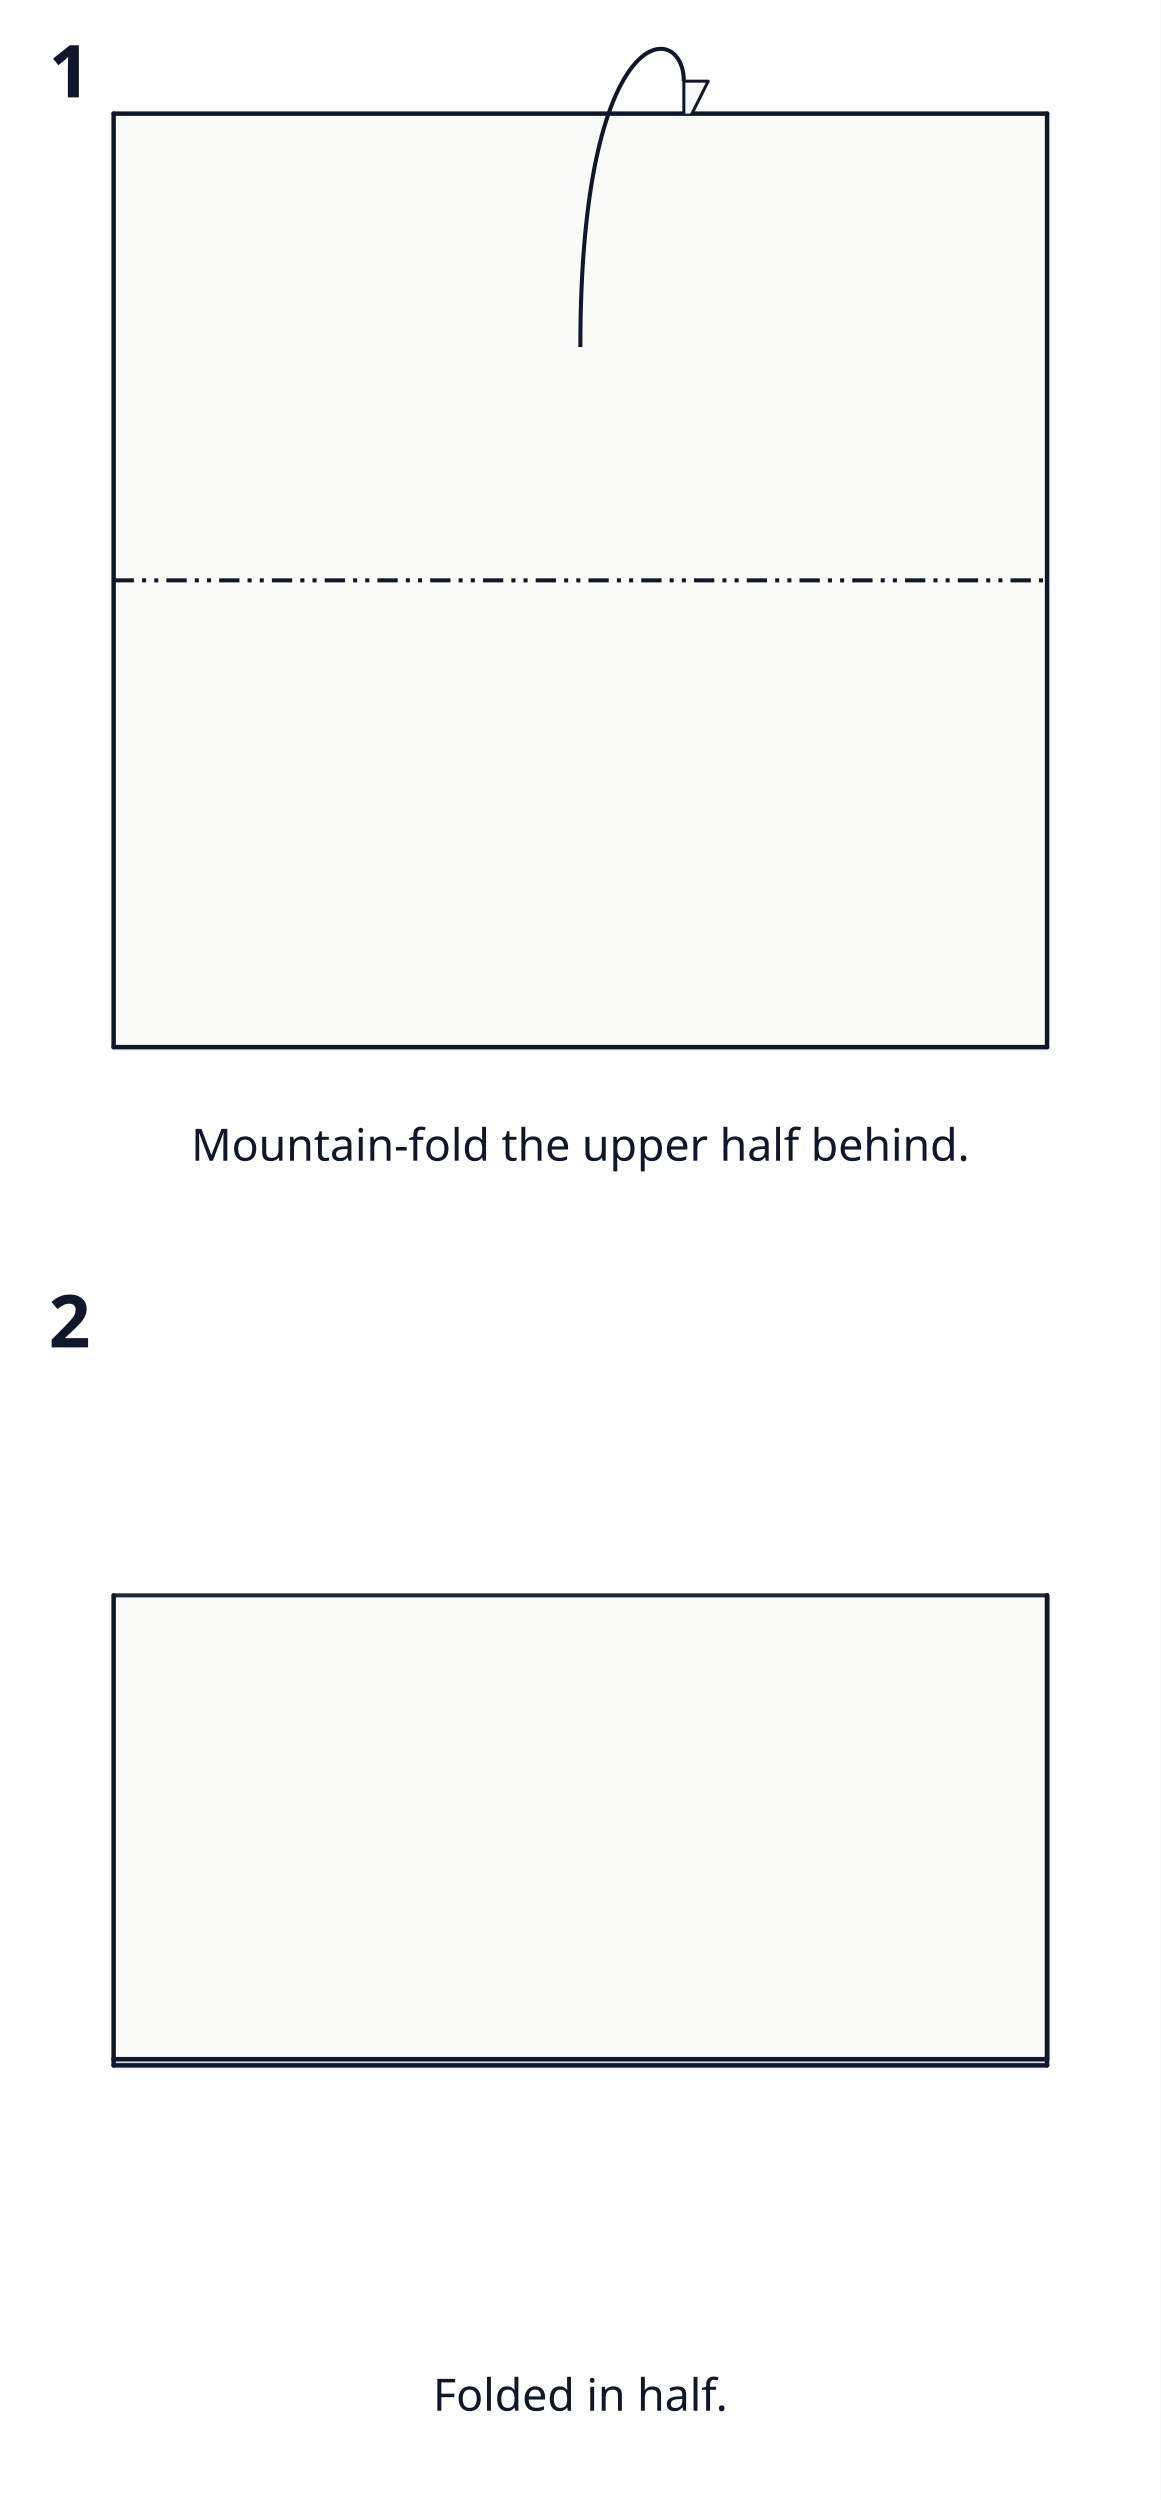
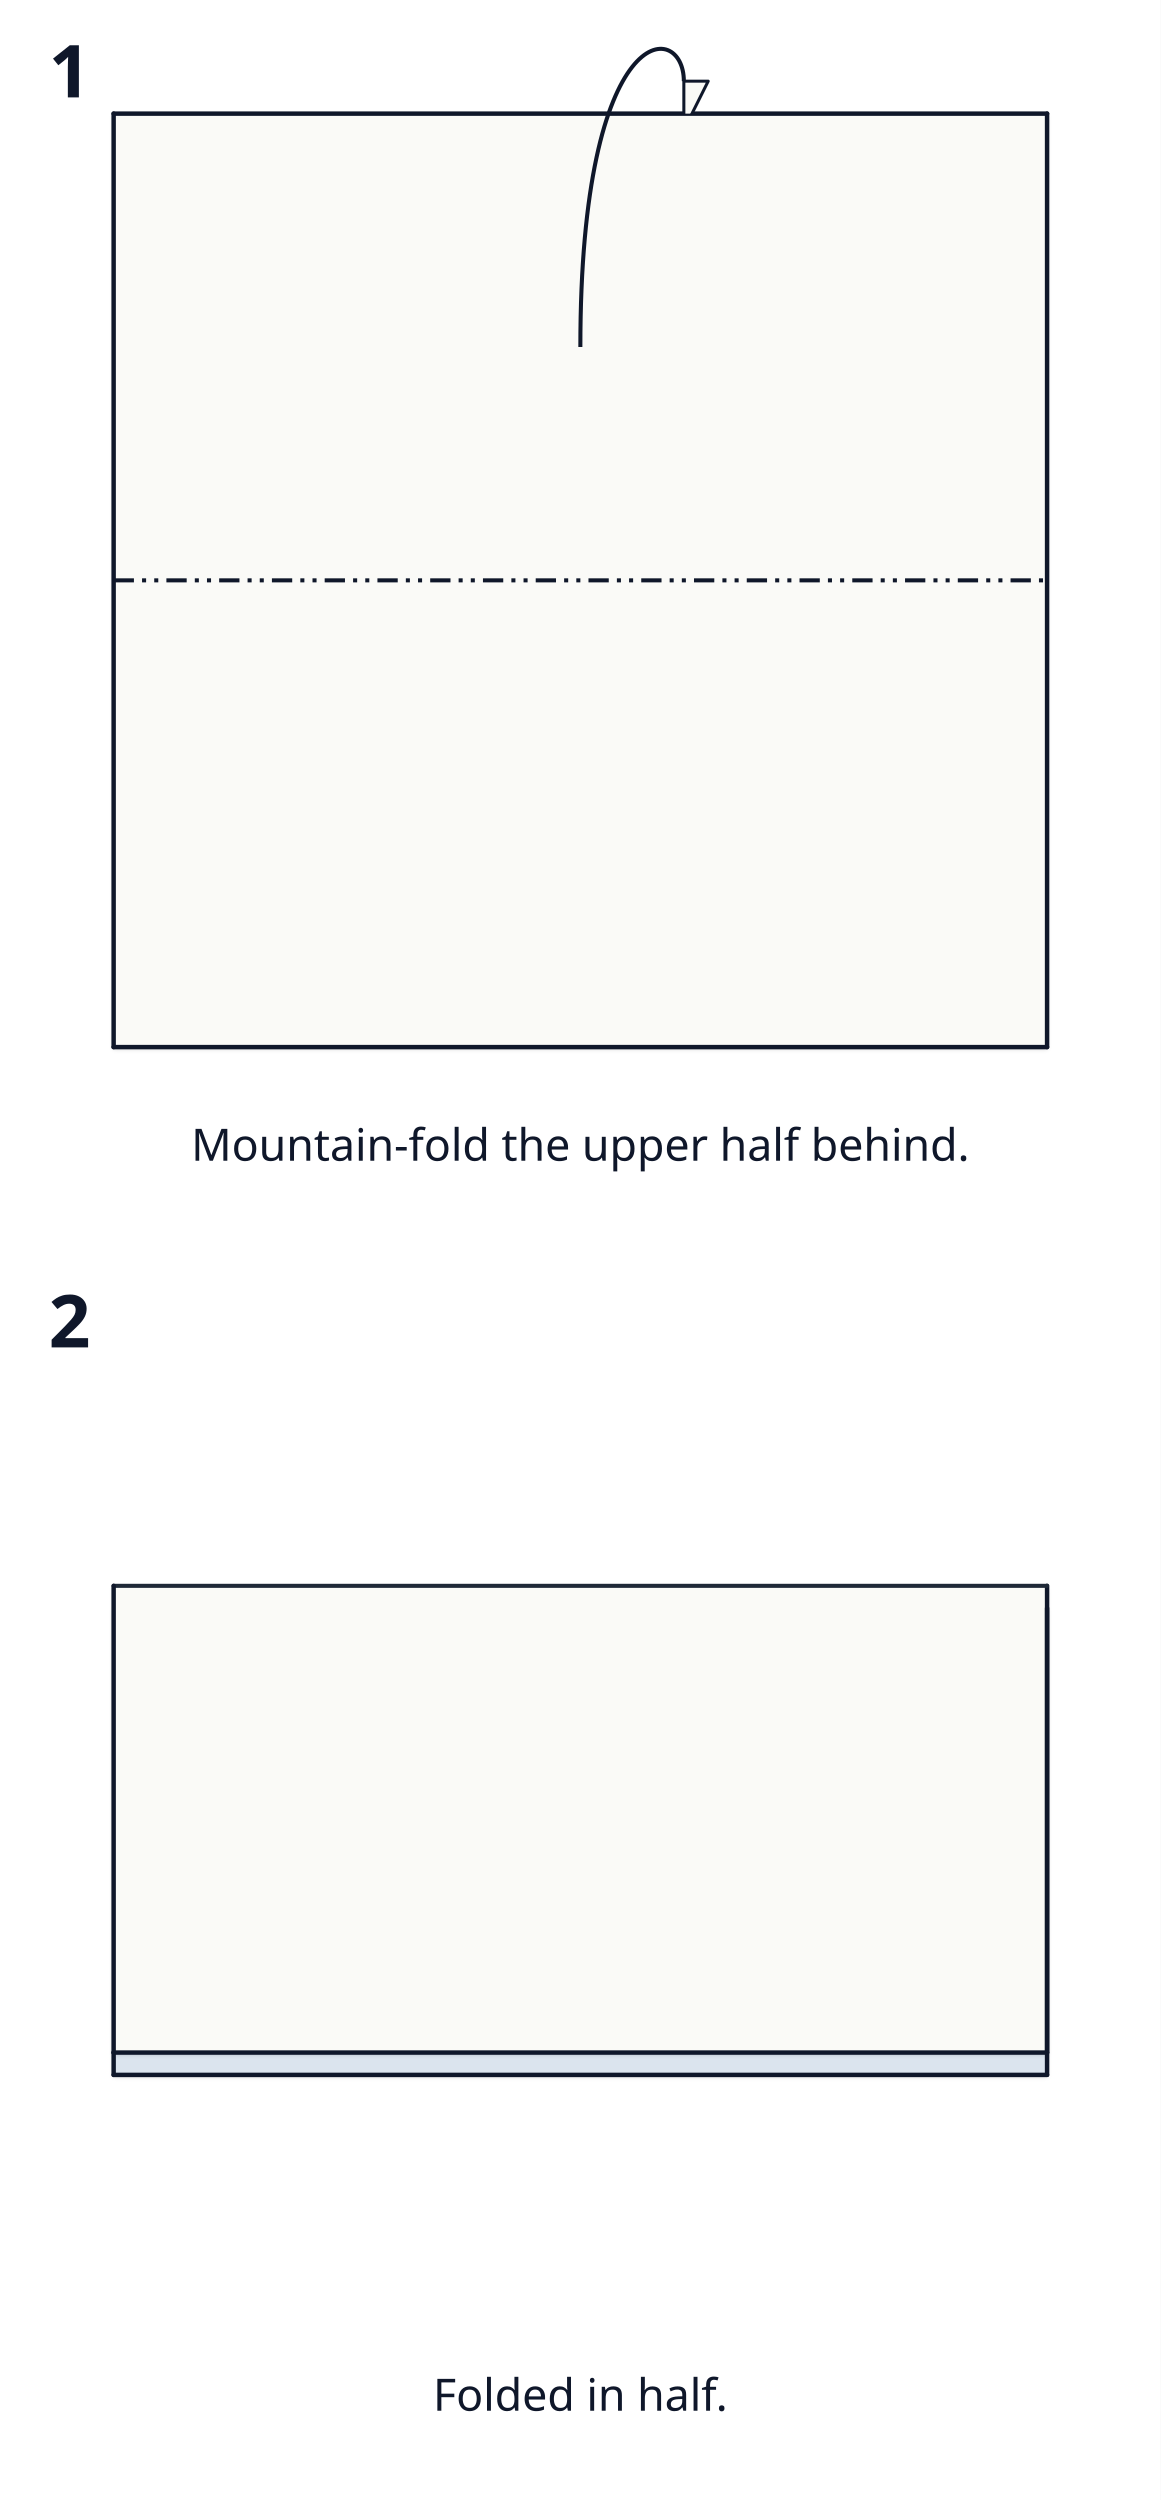
<svg xmlns="http://www.w3.org/2000/svg" width="572" height="1232" viewBox="0 0 572 1232" font-family="ui-sans-serif, system-ui, sans-serif">
  <rect width="572" height="1232" fill="white" />
  <g data-panel="1" transform="translate(0,0)">
    <g transform="translate(0,0)">
      <svg width="572" height="572" viewBox="0 0 572 572" font-family="ui-sans-serif, system-ui, sans-serif" x="0" y="0">
        <defs>
          <filter id="layerShadow" x="-20%" y="-20%" width="140%" height="140%">
            <feDropShadow dx="0" dy="1" stdDeviation="1.1" flood-color="#0f172a" flood-opacity="0.18" />
          </filter>
        </defs>
        <g data-layer="paper">
          <polygon points="56,516 516,516 516,56 56,56" fill="#fafaf7" stroke="none" filter="url(#layerShadow)" data-kind="face" data-face-index="0" />
        </g>
        <g data-layer="creases">
          <line class="crease-B" data-kind="crease" x1="56" y1="516" x2="516" y2="516" stroke="#0f172a" stroke-width="2.2" stroke-linecap="round" />
          <line class="crease-B" data-kind="crease" x1="516" y1="516" x2="516" y2="56" stroke="#0f172a" stroke-width="2.2" stroke-linecap="round" />
          <line class="crease-B" data-kind="crease" x1="516" y1="56" x2="56" y2="56" stroke="#0f172a" stroke-width="2.2" stroke-linecap="round" />
          <line class="crease-B" data-kind="crease" x1="56" y1="56" x2="56" y2="516" stroke="#0f172a" stroke-width="2.2" stroke-linecap="round" />
        </g>
        <g data-layer="annotations">
          <line data-kind="mountain-line" data-statement="0" x1="56" y1="286" x2="516" y2="286" stroke="#0f172a" stroke-width="2" stroke-dasharray="10 4 2 4 2 4" stroke-linecap="butt" />
          <g data-kind="mountain-arrow">
            <mask id="yr-behind-0" maskUnits="userSpaceOnUse" x="-10000" y="-10000" width="20000" height="20000">
              <rect x="-10000" y="-10000" width="20000" height="20000" fill="white" />
              <polygon points="56,516 516,516 516,56 56,56" fill="black" />
            </mask>
            <path d="M286,171 C286,8.4 337,9.4 337,40" fill="none" stroke="#0f172a" stroke-width="2" />
            <g mask="url(#yr-behind-0)">
              <polygon points="337,40 337,64 349,40" fill="#fafaf7" stroke="#0f172a" stroke-width="1.5" stroke-linejoin="round" />
            </g>
          </g>
        </g>
      </svg>
    </g>
    <text x="24" y="48" font-size="36" font-weight="700" fill="#0f172a">1</text>
    <text x="286" y="572" text-anchor="middle" font-size="22" fill="#0f172a">Mountain-fold the upper half behind.</text>
  </g>
  <g data-panel="2" transform="translate(0,616)">
    <g transform="translate(0,0)">
      <svg width="572" height="572" viewBox="0 0 572 572" font-family="ui-sans-serif, system-ui, sans-serif" x="0" y="0">
        <defs>
          <filter id="layerShadow" x="-20%" y="-20%" width="140%" height="140%">
            <feDropShadow dx="0" dy="1" stdDeviation="1.1" flood-color="#0f172a" flood-opacity="0.18" />
          </filter>
        </defs>
        <g data-layer="paper">
-           <polygon points="516,170.192 516,401.808 56,401.808 56,170.192" fill="#dbe4ee" stroke="none" filter="url(#layerShadow)" data-kind="face" data-face-index="0" />
-           <polygon points="56,398.758 516,398.758 516,170.192 56,170.192" fill="#fafaf7" stroke="none" filter="url(#layerShadow)" data-kind="face" data-face-index="1" />
+           <polygon points="516,176.5 516,406.5 56,406.5 56,176.5" fill="#dbe4ee" stroke="none" filter="url(#layerShadow)" data-kind="face" data-face-index="0" />
+           <polygon points="56,395.5 516,395.5 516,165.5 56,165.5" fill="#fafaf7" stroke="none" filter="url(#layerShadow)" data-kind="face" data-face-index="1" />
        </g>
        <g data-layer="creases">
-           <line class="crease-B" data-kind="crease" x1="516" y1="170.192" x2="516" y2="401.808" stroke="#0f172a" stroke-width="2.2" stroke-linecap="round" />
-           <line class="crease-B" data-kind="crease" x1="516" y1="401.808" x2="56" y2="401.808" stroke="#0f172a" stroke-width="2.2" stroke-linecap="round" />
-           <line class="crease-B" data-kind="crease" x1="56" y1="401.808" x2="56" y2="398.758" stroke="#0f172a" stroke-width="2.2" stroke-linecap="round" />
-           <line class="crease-M" data-kind="crease" x1="56" y1="170.192" x2="516" y2="170.192" stroke="#1f2937" stroke-width="2" stroke-linecap="round" data-crease-id="0" />
-           <line class="crease-B" data-kind="crease" x1="56" y1="398.758" x2="516" y2="398.758" stroke="#0f172a" stroke-width="2.2" stroke-linecap="round" />
-           <line class="crease-B" data-kind="crease" x1="516" y1="398.758" x2="516" y2="170.192" stroke="#0f172a" stroke-width="2.2" stroke-linecap="round" />
-           <line class="crease-B" data-kind="crease" x1="56" y1="170.192" x2="56" y2="398.758" stroke="#0f172a" stroke-width="2.2" stroke-linecap="round" />
+           <line class="crease-B" data-kind="crease" x1="516" y1="176.5" x2="516" y2="406.5" stroke="#0f172a" stroke-width="2.2" stroke-linecap="round" />
+           <line class="crease-B" data-kind="crease" x1="516" y1="406.5" x2="56" y2="406.5" stroke="#0f172a" stroke-width="2.2" stroke-linecap="round" />
+           <line class="crease-B" data-kind="crease" x1="56" y1="406.5" x2="56" y2="395.5" stroke="#0f172a" stroke-width="2.2" stroke-linecap="round" />
+           <line class="crease-B" data-kind="crease" x1="56" y1="395.5" x2="516" y2="395.5" stroke="#0f172a" stroke-width="2.2" stroke-linecap="round" />
+           <line class="crease-B" data-kind="crease" x1="516" y1="395.5" x2="516" y2="165.5" stroke="#0f172a" stroke-width="2.2" stroke-linecap="round" />
+           <line class="crease-M" data-kind="crease" x1="516" y1="165.5" x2="56" y2="165.5" stroke="#1f2937" stroke-width="2" stroke-linecap="round" data-crease-id="0" />
+           <line class="crease-B" data-kind="crease" x1="56" y1="165.5" x2="56" y2="395.5" stroke="#0f172a" stroke-width="2.2" stroke-linecap="round" />
        </g>
        <g data-layer="annotations" />
      </svg>
    </g>
    <text x="24" y="48" font-size="36" font-weight="700" fill="#0f172a">2</text>
    <text x="286" y="572" text-anchor="middle" font-size="22" fill="#0f172a">Folded in half.</text>
  </g>
</svg>
